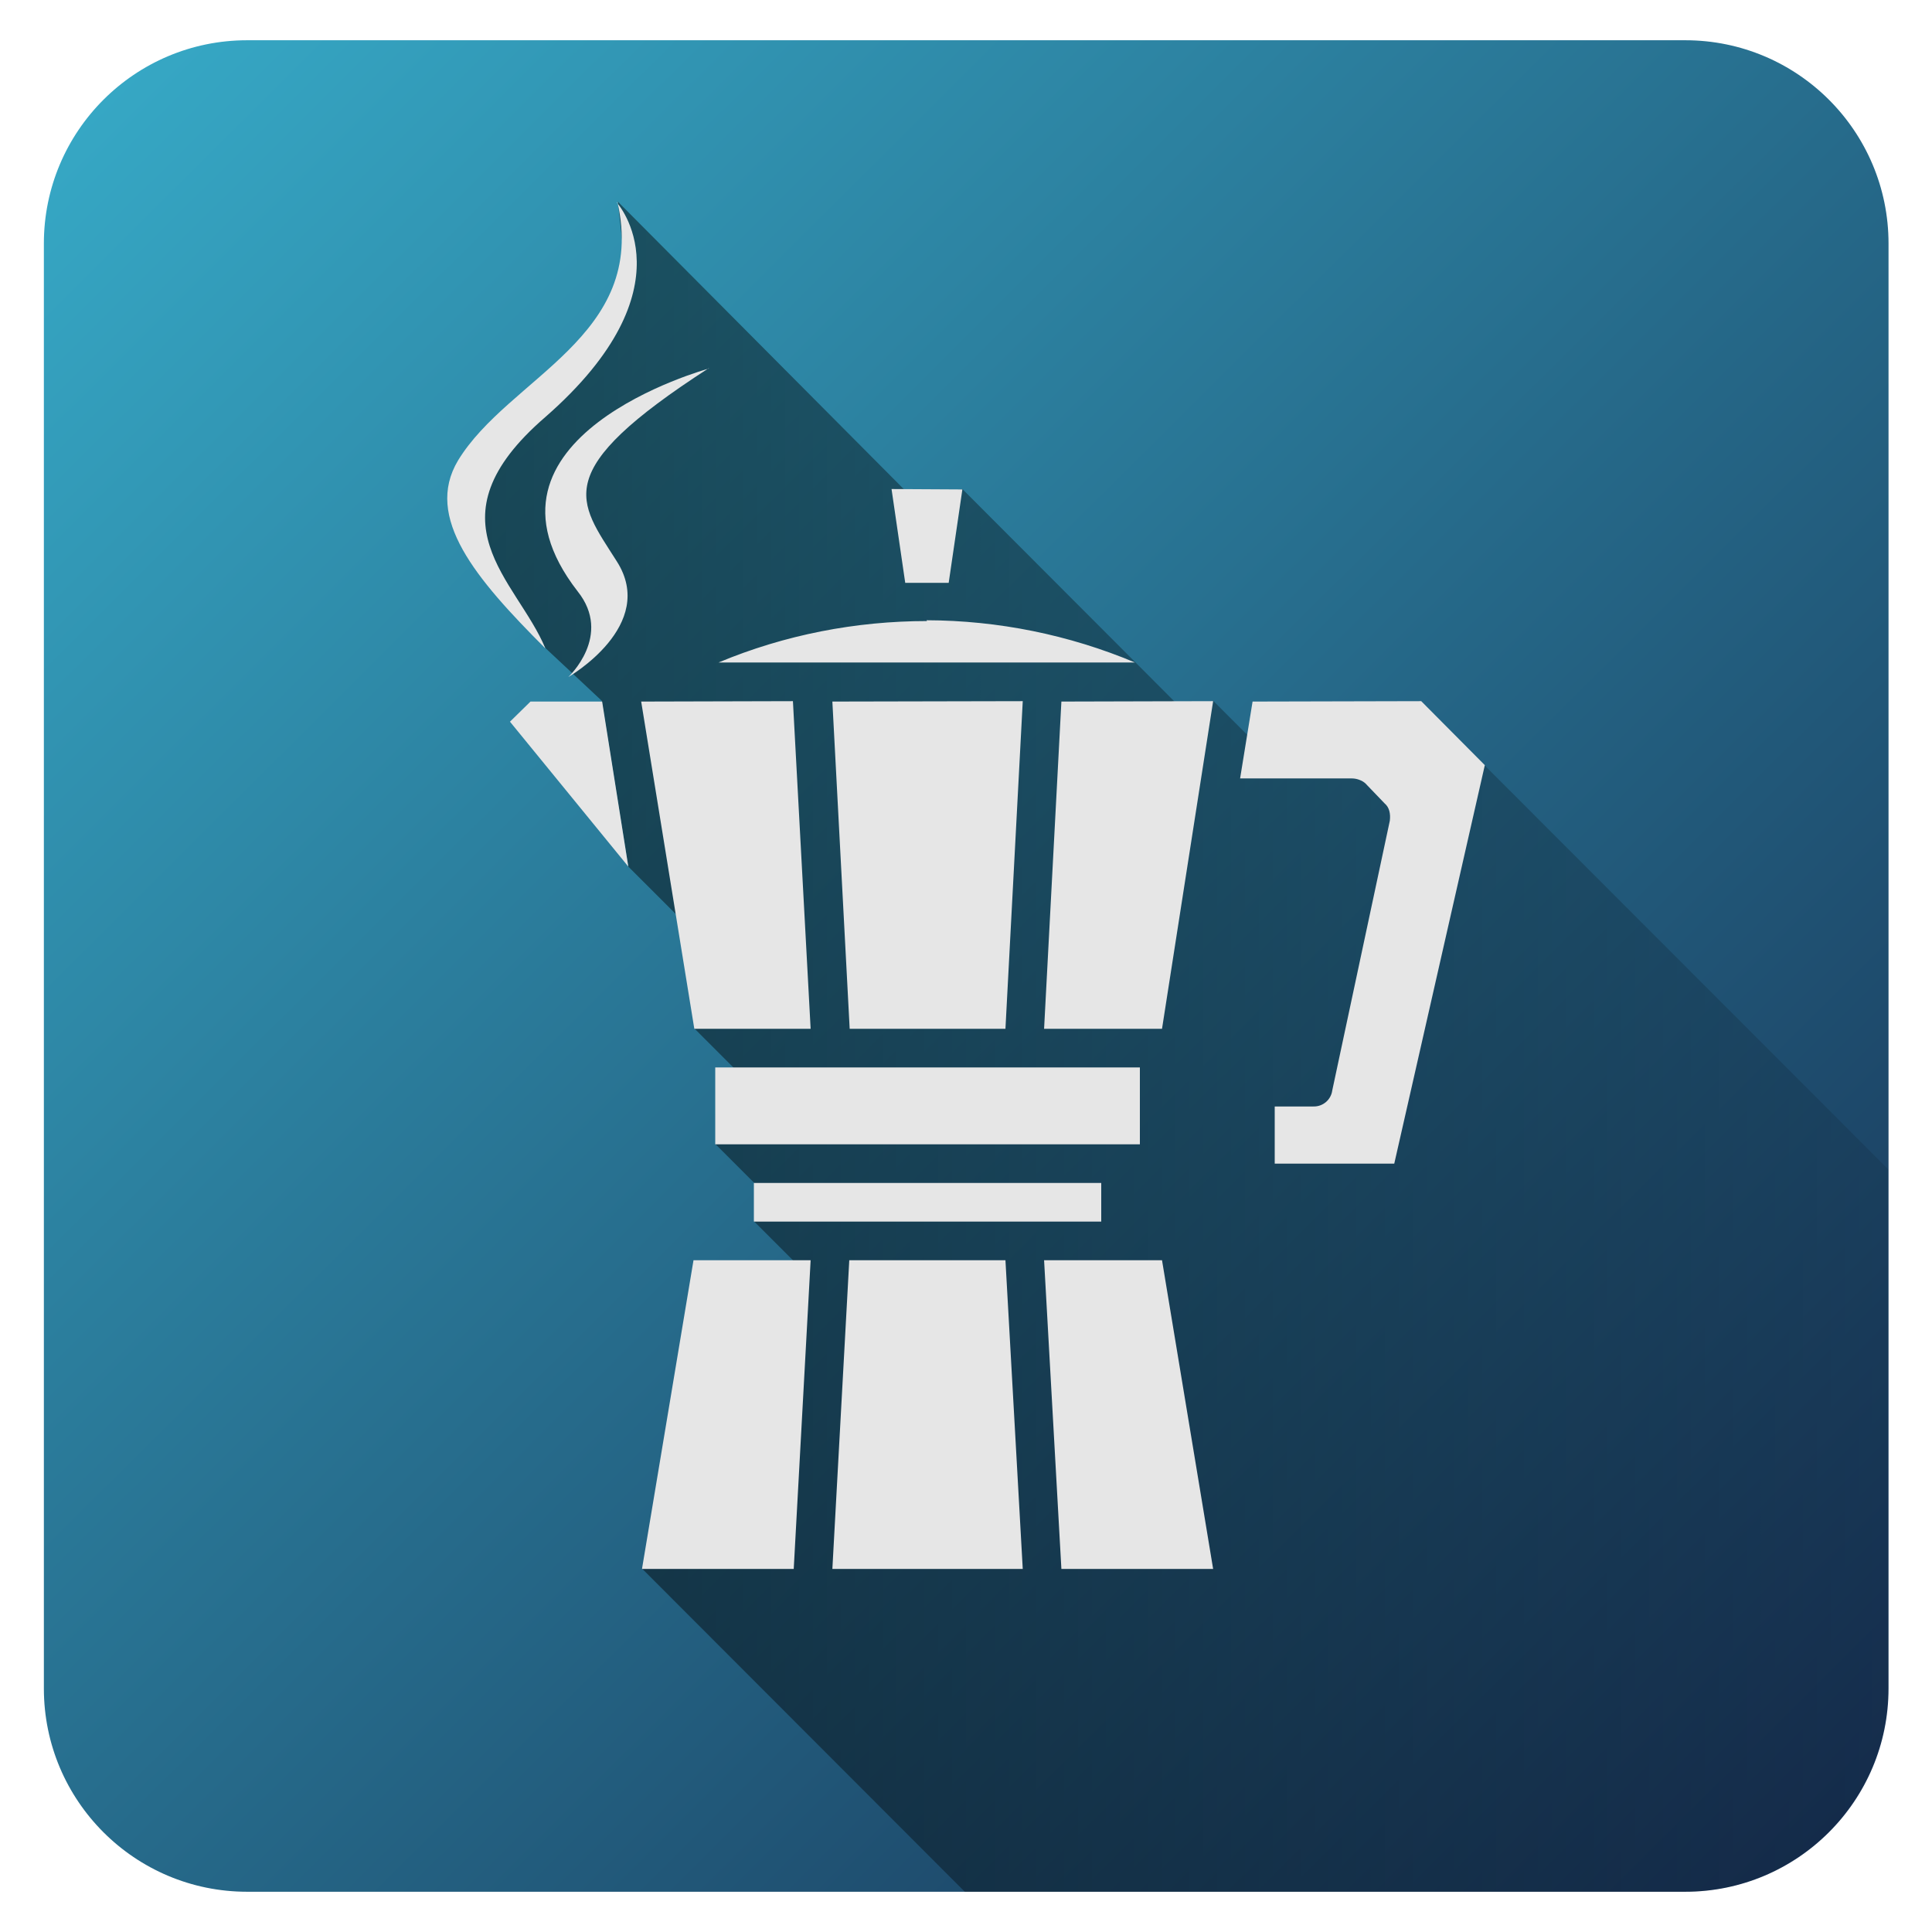
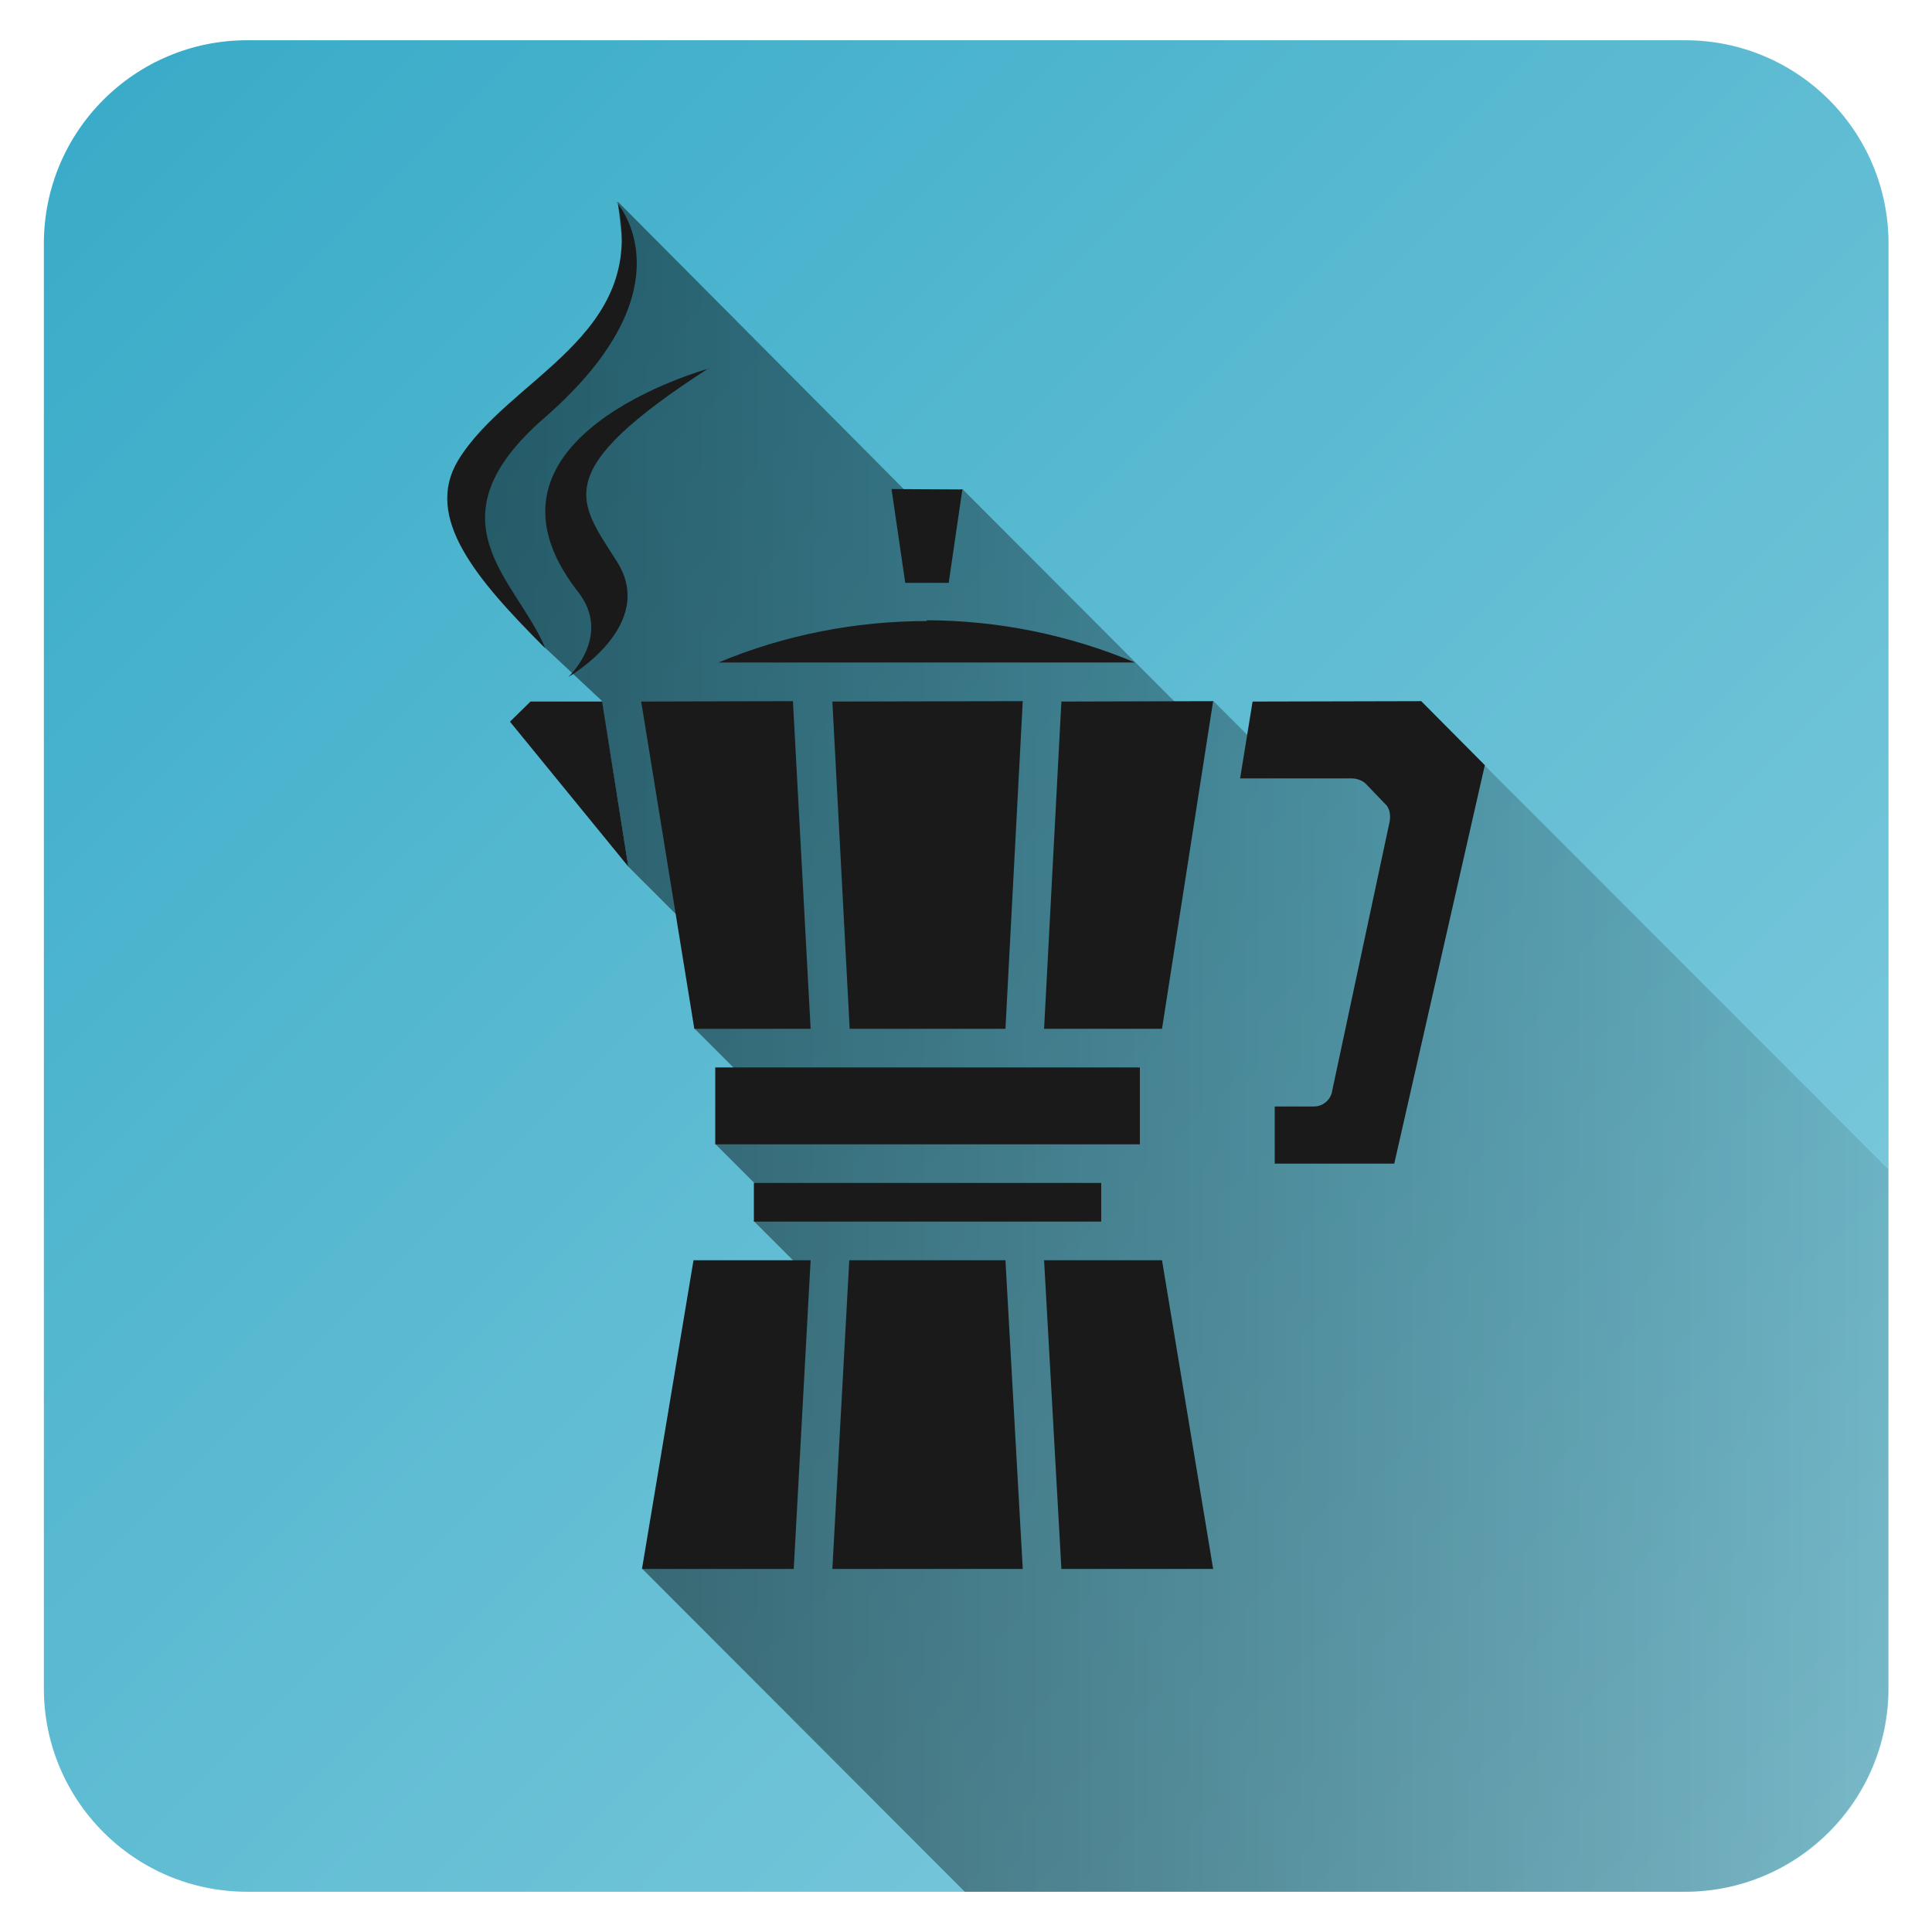
<svg xmlns="http://www.w3.org/2000/svg" xmlns:xlink="http://www.w3.org/1999/xlink" width="48" height="48">
  <defs>
-     <linearGradient id="b">
+     <linearGradient id="a">
      <stop offset="0" />
      <stop offset="1" stop-opacity="0" />
    </linearGradient>
-     <linearGradient xlink:href="#a" id="c" x1="1.09" y1="1" x2="46.91" y2="47" gradientUnits="userSpaceOnUse" />
-     <linearGradient id="a">
+     <linearGradient xlink:href="#a" id="d" gradientUnits="userSpaceOnUse" x1="11.46" y1="26.57" x2="55.6" y2="26.57" />
+     <linearGradient xlink:href="#b" id="c" x1="1.09" y1="1" x2="46.91" y2="47" gradientUnits="userSpaceOnUse" />
+     <linearGradient id="b">
      <stop offset="0" stop-color="#37abc8" />
-       <stop offset="1" stop-color="#162d50" />
+       <stop offset="1" stop-color="#87cdde" />
    </linearGradient>
-     <linearGradient xlink:href="#b" id="d" gradientUnits="userSpaceOnUse" x1="11.46" y1="26.57" x2="55.6" y2="26.57" />
  </defs>
  <rect width="45.83" height="46" x="1.09" y="1" ry="5.05" fill="url(#c)" fill-rule="evenodd" />
  <path d="M23.97 47h17.9a5.06 5.06 0 0 0 5.04-5.05v-12.9L36.88 19.01l-5.28-.14-1.46-1.46-.58.4-5.65-5.66-1.06.4-7.5-7.54.24 2.18-1.4 1.98-2.1 1.6-.63 2.15 2.09 3.18 1.4 1.31.66 4.12 2.35 2.35-.71 1.67 1.9 1.9c.2.2-1.38.97-1.38.97l1.39 1.39-.43.53 1.2 1.2-3.98 7.43z" opacity=".5" fill="url(#d)" />
-   <path d="M15.34 5.02c.76 3.34-2.7 4.35-3.96 6.42-.85 1.42.44 2.94 2.17 4.67-.7-1.7-2.99-3.17 0-5.75 3.68-3.22 1.78-5.32 1.78-5.32zm2.26 4.14s-6.22 1.7-3.25 5.53c.88 1.1-.23 2.13-.23 2.13s2.23-1.28 1.2-2.88c-.95-1.5-1.7-2.22 2.3-4.8zm4.55 2.99l.34 2.33h1.08l.34-2.32zm.88 3.28c-1.76 0-3.53.34-5.18 1.03H28.2a13.47 13.47 0 0 0-5.18-1.05zm-9.85 2l-.51.5 2.94 3.6-.65-4.1zm2.75 0l1.32 8.13h2.89l-.44-8.14zm4.75 0l.43 8.13h3.87l.43-8.14zm5.69 0l-.43 8.13h2.93l1.27-8.14zm4.75 0l-.31 1.91h2.78c.12 0 .25.05.33.12l.48.5c.12.1.15.26.13.43l-1.43 6.7a.46.46 0 0 1-.47.4h-.96v1.42h2.97l2.25-9.9-1.58-1.59zm-13.35 9.09v1.91h10.55v-1.91zm.96 2.87v.96h8.63v-.96zm-1.5 1.92l-1.28 7.67h3.77l.42-7.67zm3.87 0l-.42 7.67h4.73l-.43-7.67zm4.84 0l.43 7.67h3.77l-1.27-7.67z" clip-rule="evenodd" fill="#e6e6e6" fill-rule="evenodd" />
+   <path d="M15.34 5.02c.76 3.34-2.7 4.35-3.96 6.42-.85 1.42.44 2.94 2.17 4.67-.7-1.7-2.99-3.17 0-5.75 3.68-3.22 1.78-5.32 1.78-5.32zm2.26 4.14s-6.22 1.7-3.25 5.53c.88 1.1-.23 2.13-.23 2.13s2.23-1.28 1.2-2.88c-.95-1.5-1.7-2.22 2.3-4.8zm4.55 2.99l.34 2.33h1.08l.34-2.32zm.88 3.28c-1.76 0-3.53.34-5.18 1.03H28.2a13.47 13.47 0 0 0-5.18-1.05zm-9.85 2l-.51.5 2.94 3.6-.65-4.1zm2.75 0l1.32 8.13h2.89l-.44-8.14zm4.75 0l.43 8.13h3.87l.43-8.14zm5.69 0l-.43 8.13h2.93l1.27-8.14zm4.75 0l-.31 1.91h2.78c.12 0 .25.05.33.12l.48.5c.12.1.15.26.13.43l-1.43 6.7a.46.46 0 0 1-.47.4h-.96v1.42h2.97l2.25-9.9-1.58-1.59zm-13.35 9.09v1.91h10.55v-1.91zm.96 2.87v.96h8.63v-.96zm-1.5 1.92l-1.28 7.67h3.77l.42-7.67zm3.87 0l-.42 7.67h4.73l-.43-7.67zm4.84 0l.43 7.67h3.77l-1.27-7.67z" clip-rule="evenodd" fill="#1a1a1a" fill-rule="evenodd" />
</svg>
